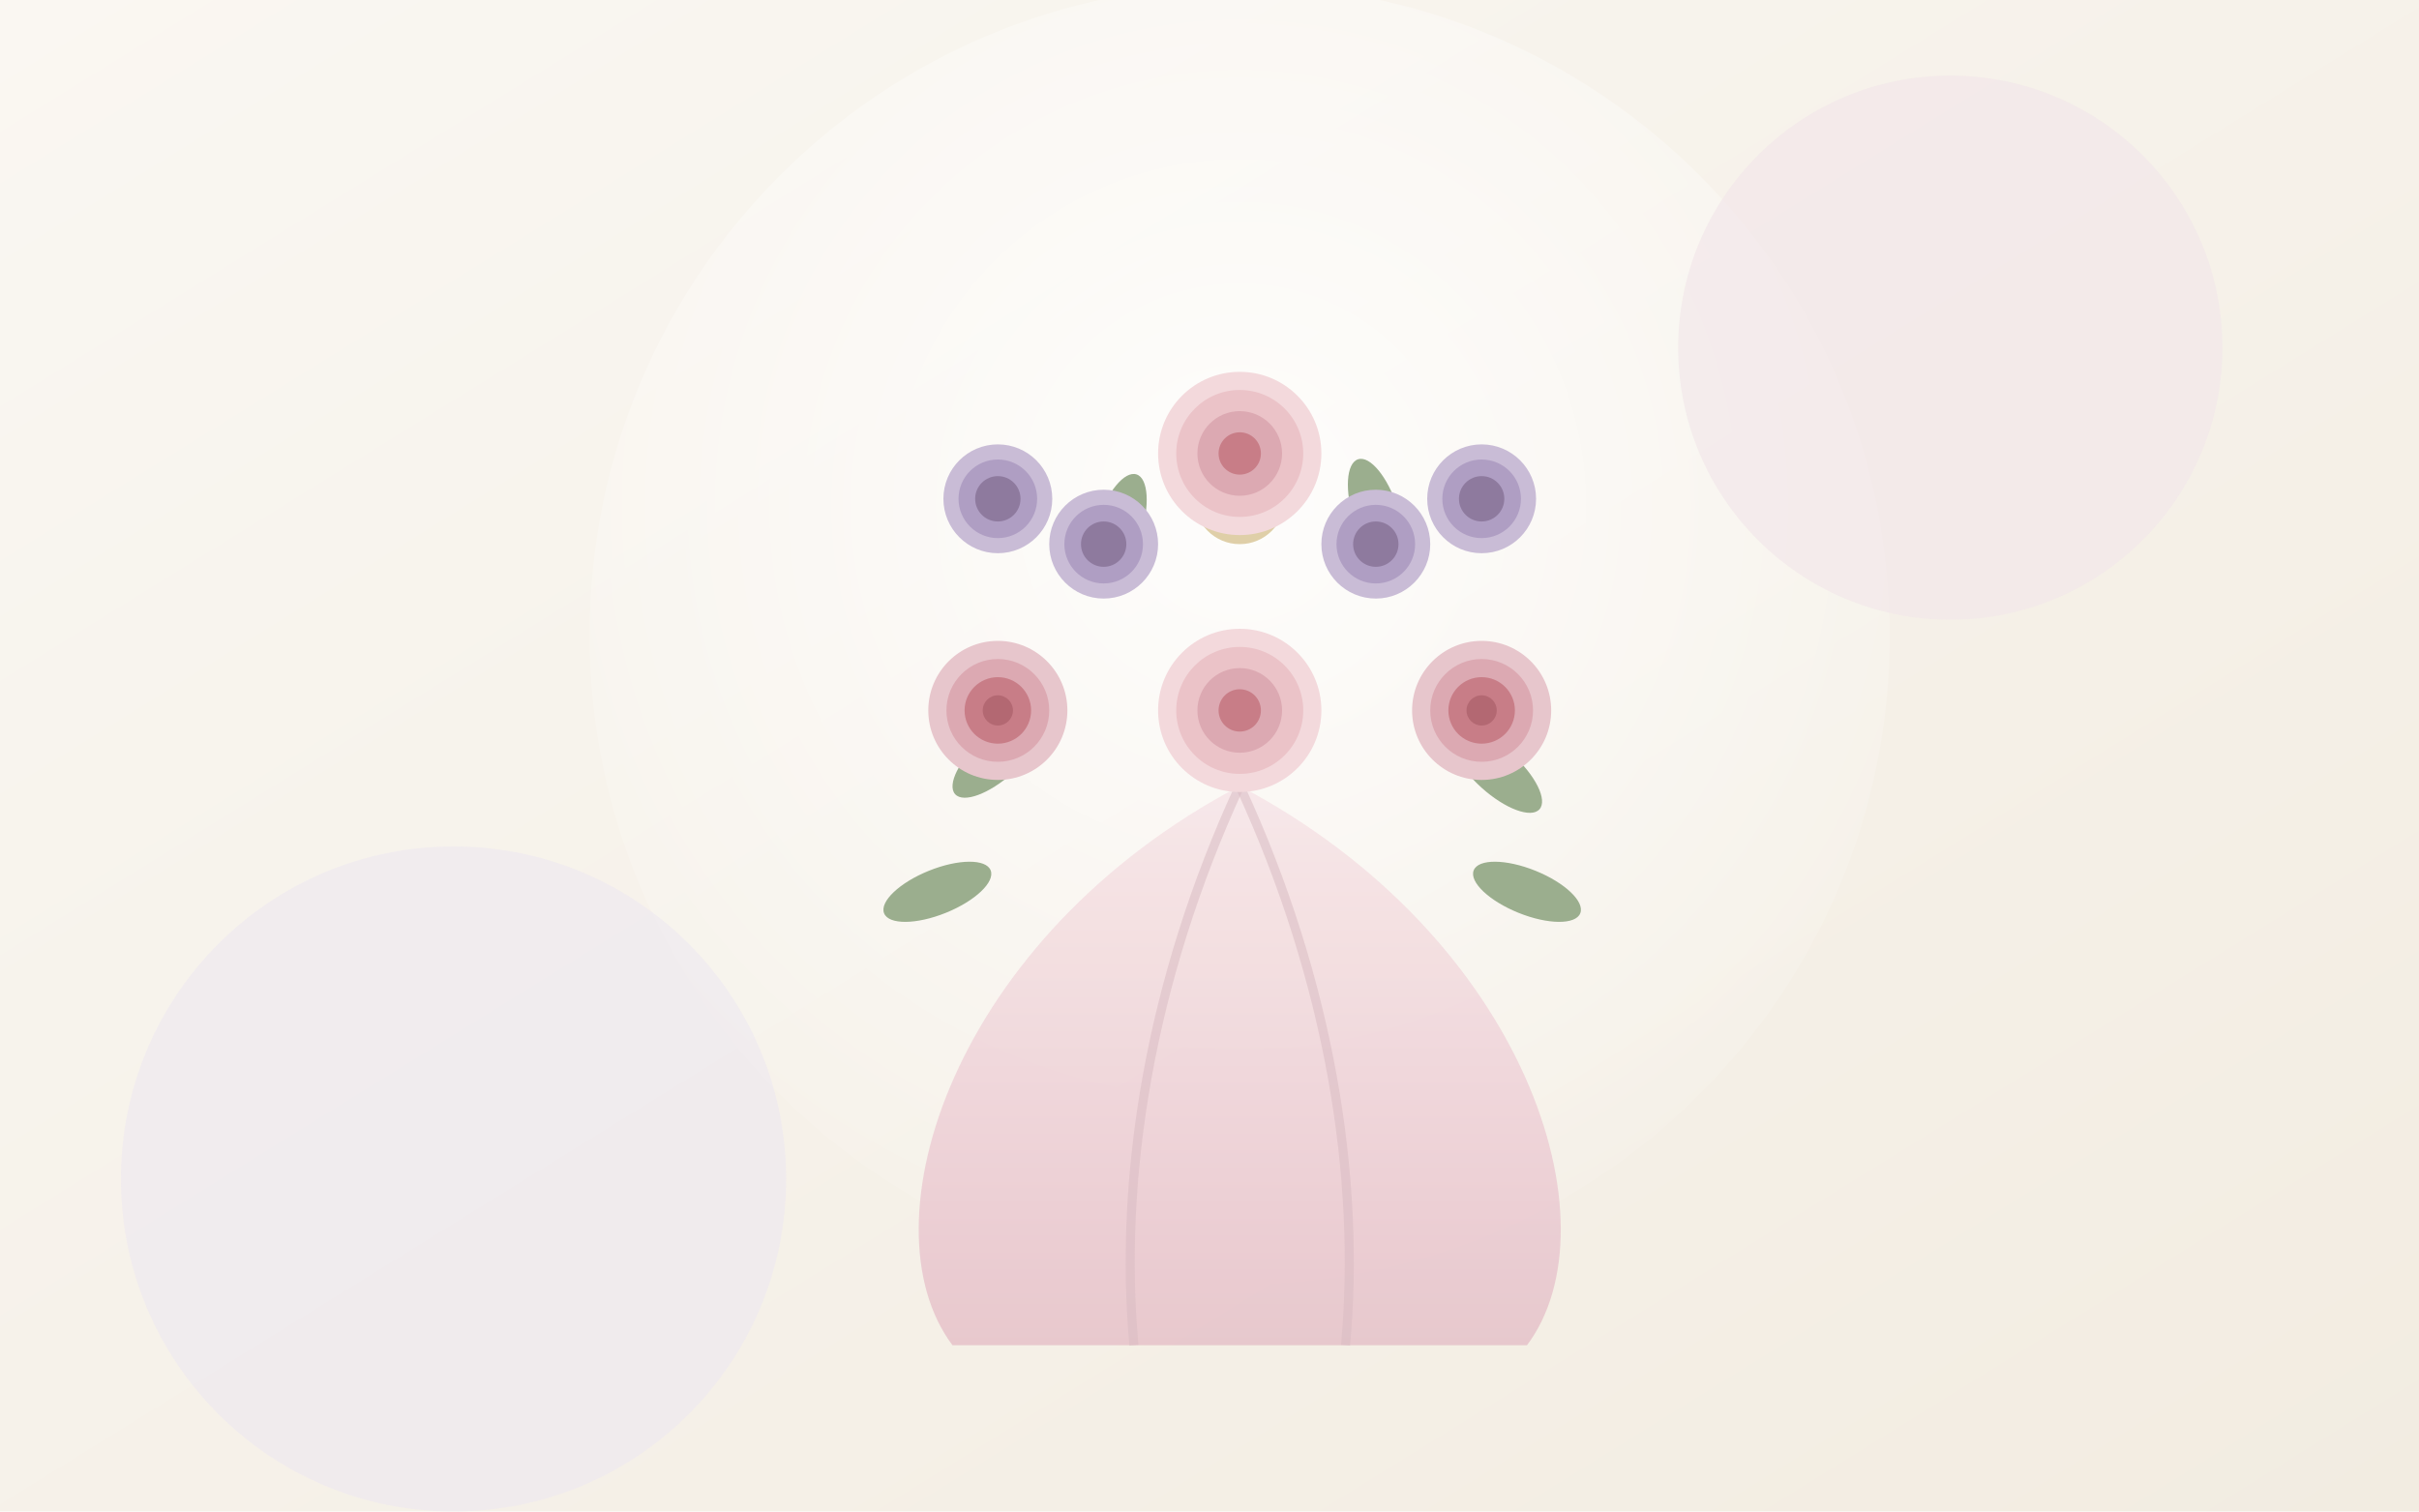
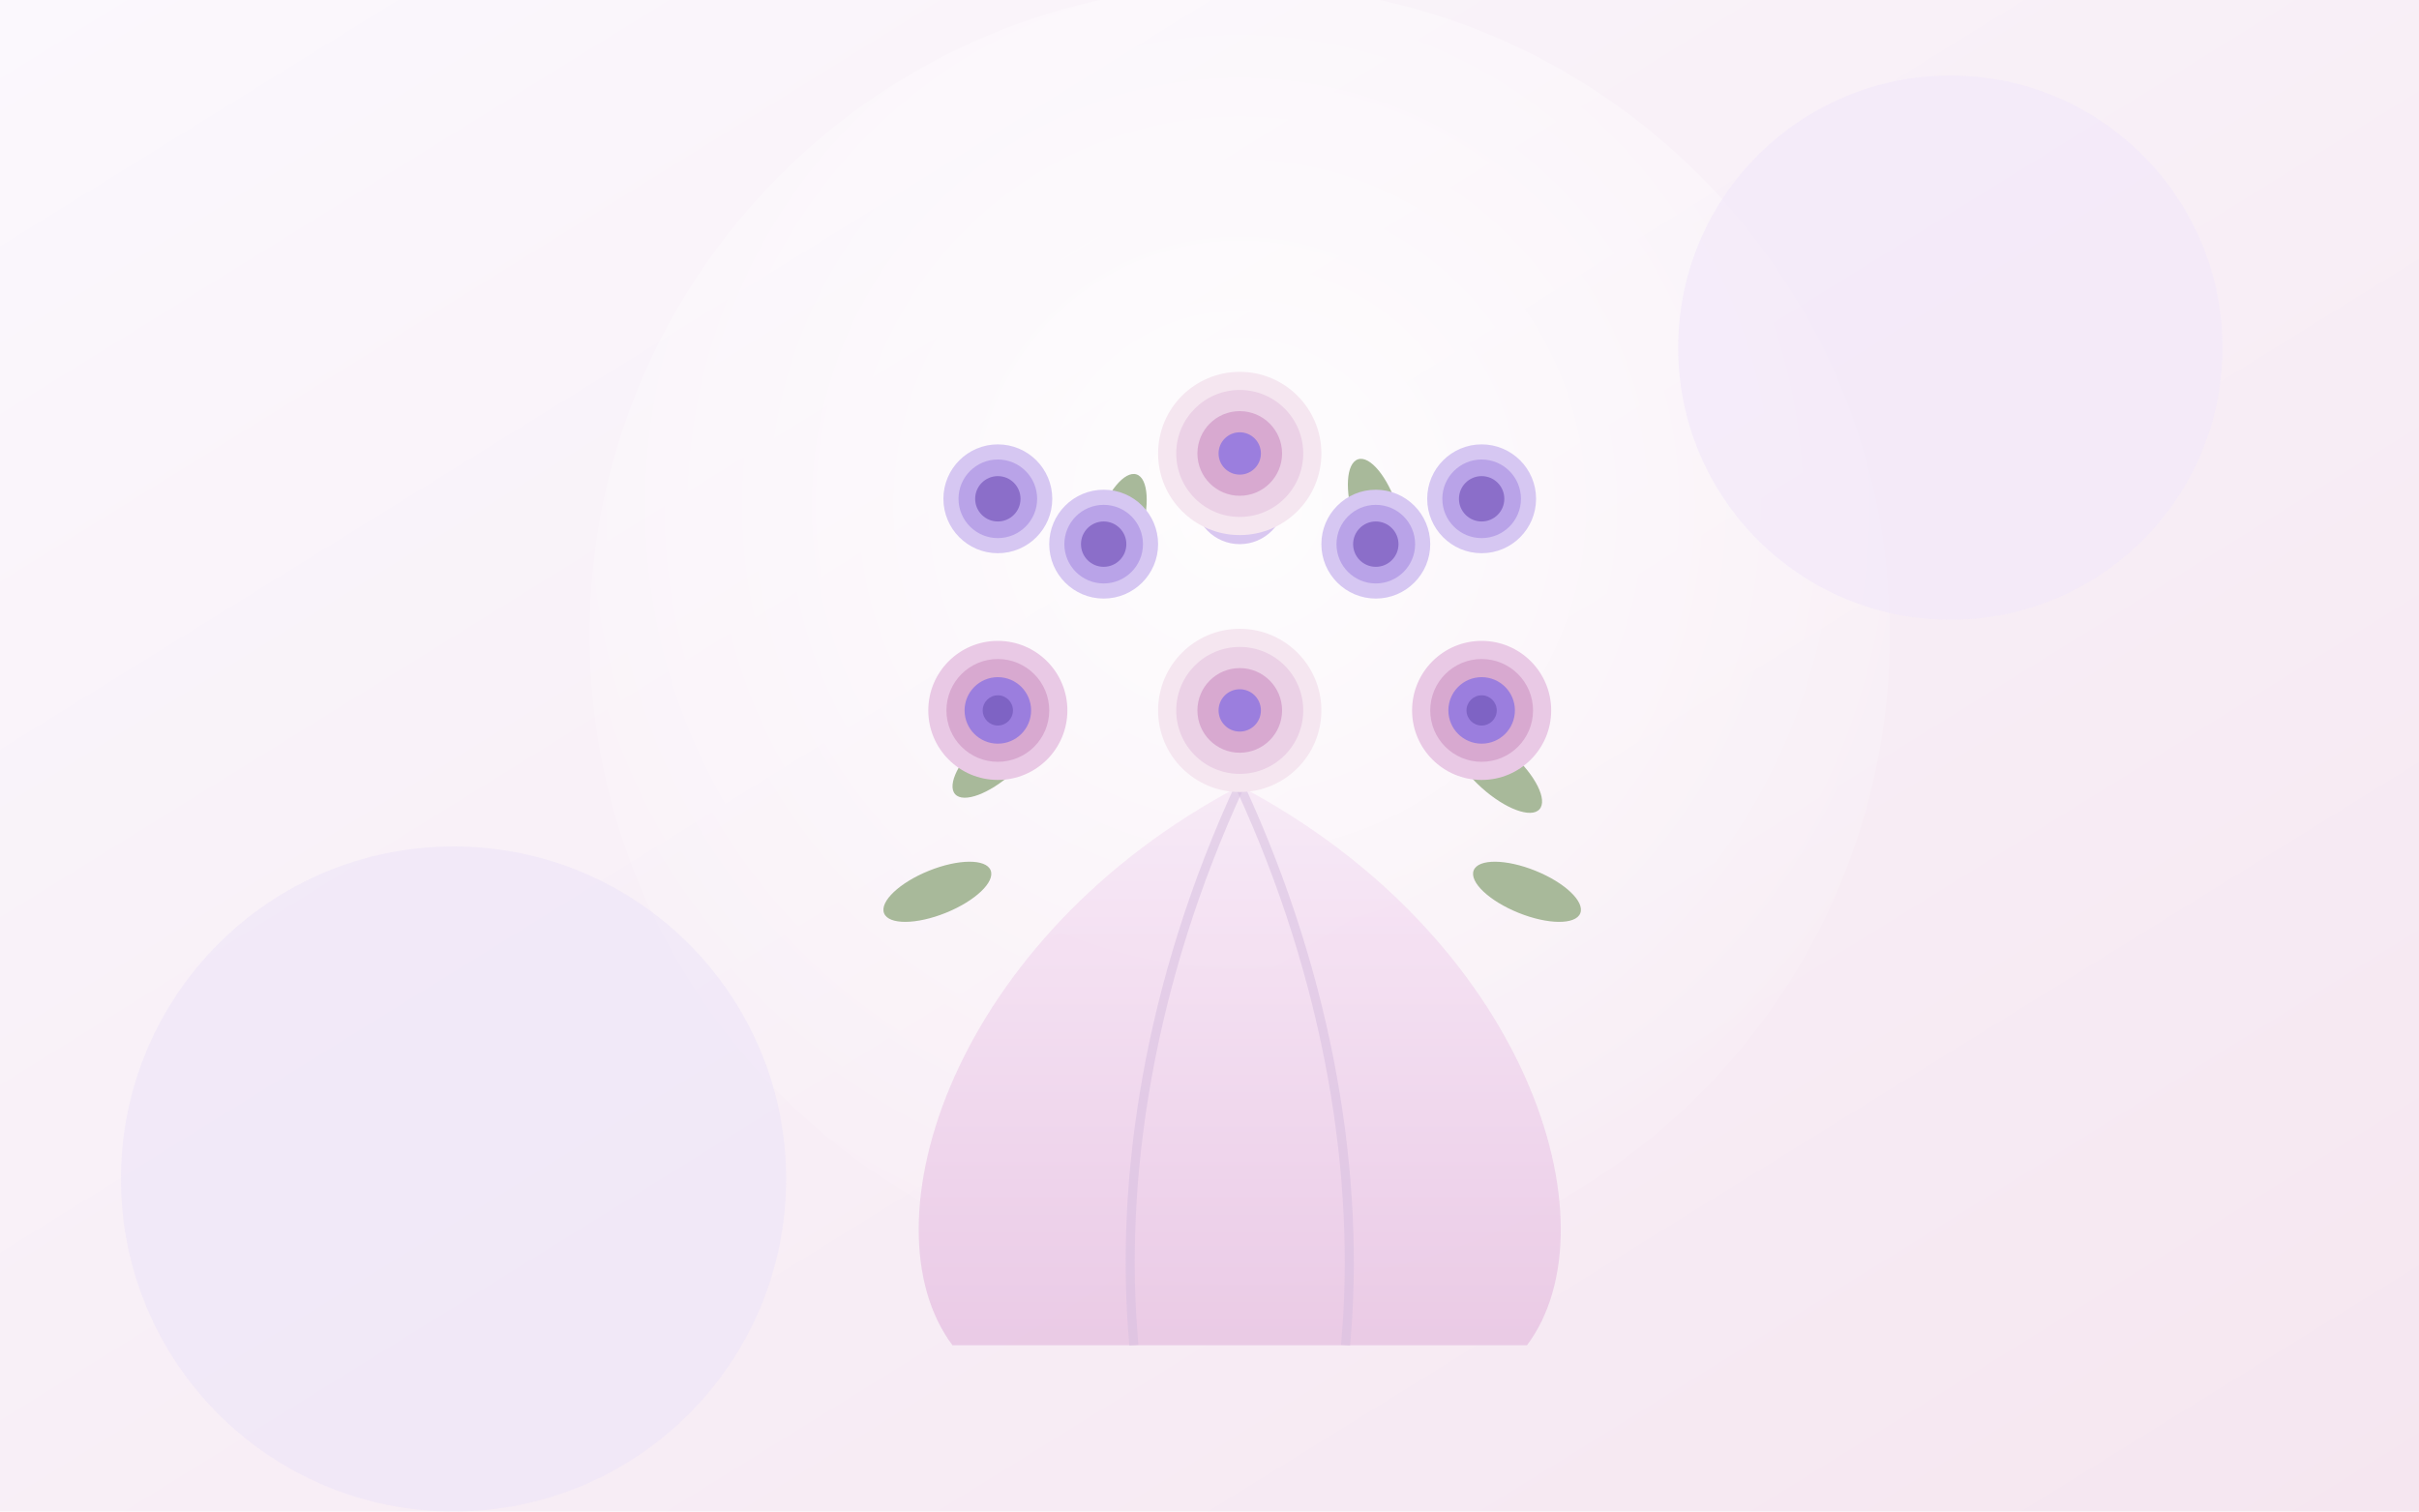
- <svg xmlns="http://www.w3.org/2000/svg" viewBox="0 0 1600 1000" width="1600" height="1000" role="img" aria-label="Иллюстрация букета Sirelis в пудрово-сиреневой палитре">
+ <svg xmlns="http://www.w3.org/2000/svg" viewBox="0 0 1600 1000" width="1600" height="1000" role="img" aria-label="Иллюстрация букета Магия цветов 58 в пудрово-сиреневой палитре">
  <defs>
    <linearGradient id="heroBg" x1="0" y1="0" x2="1" y2="1">
-       <stop offset="0" stop-color="#FAF7F2" />
-       <stop offset="1" stop-color="#F2ECE1" />
+       <stop offset="0" stop-color="#FBF8FD" />
+       <stop offset="1" stop-color="#F5E6F0" />
    </linearGradient>
    <radialGradient id="heroGlow" cx="0.5" cy="0.4" r="0.65">
      <stop offset="0" stop-color="#FFFFFF" stop-opacity="0.85" />
      <stop offset="1" stop-color="#FFFFFF" stop-opacity="0" />
    </radialGradient>
    <linearGradient id="heroWrap" x1="0" y1="0" x2="0" y2="1">
-       <stop offset="0" stop-color="#F7E7E9" />
-       <stop offset="1" stop-color="#E7C6CC" />
+       <stop offset="0" stop-color="#F7E9F6" />
+       <stop offset="1" stop-color="#E9C9E5" />
    </linearGradient>
    <g id="heroRose">
-       <circle r="46" fill="#E7C6CC" />
-       <circle r="34" fill="#DCA9B2" />
-       <circle r="22" fill="#C87D87" />
-       <circle r="10" fill="#B36872" />
+       <circle r="46" fill="#E9C9E5" />
+       <circle r="34" fill="#D8A9D0" />
+       <circle r="22" fill="#9B7EDE" />
+       <circle r="10" fill="#7E63C4" />
    </g>
    <g id="heroLilac">
-       <circle r="36" fill="#C9BCD6" />
-       <circle r="26" fill="#AF9EC3" />
-       <circle r="15" fill="#8E7A9E" />
+       <circle r="36" fill="#D6C7F2" />
+       <circle r="26" fill="#B9A3E8" />
+       <circle r="15" fill="#8B6EC9" />
    </g>
    <g id="heroPeony">
-       <circle r="54" fill="#F3D9DC" />
-       <circle r="42" fill="#EBC3C8" />
-       <circle r="28" fill="#DCA9B2" />
-       <circle r="14" fill="#C87D87" />
+       <circle r="54" fill="#F5E6F0" />
+       <circle r="42" fill="#EBD1E6" />
+       <circle r="28" fill="#D8A9D0" />
+       <circle r="14" fill="#9B7EDE" />
    </g>
    <g id="heroGold">
-       <circle r="30" fill="#DFCFA8" />
-       <circle r="20" fill="#C7B182" />
-       <circle r="10" fill="#B59B6D" />
+       <circle r="30" fill="#D9C7F0" />
+       <circle r="20" fill="#C2A9E6" />
+       <circle r="10" fill="#A9749E" />
    </g>
    <g id="heroLeaf">
-       <ellipse rx="38" ry="15" fill="#9BAE8E" />
+       <ellipse rx="38" ry="15" fill="#A8B99A" />
    </g>
  </defs>
  <rect width="1600" height="1000" fill="url(#heroBg)" />
  <circle cx="820" cy="420" r="430" fill="url(#heroGlow)" />
-   <circle cx="1290" cy="230" r="180" fill="#F2E7E9" opacity="0.7" />
-   <circle cx="300" cy="780" r="220" fill="#EDE7F0" opacity="0.6" />
+   <circle cx="1290" cy="230" r="180" fill="#F2E8FA" opacity="0.7" />
+   <circle cx="300" cy="780" r="220" fill="#EDE4F8" opacity="0.6" />
  <g transform="translate(820 520)">
    <use href="#heroLeaf" transform="translate(-160 -20) rotate(-42)" />
    <use href="#heroLeaf" transform="translate(170 -10) rotate(42)" />
    <use href="#heroLeaf" transform="translate(-200 70) rotate(-22)" />
    <use href="#heroLeaf" transform="translate(190 70) rotate(22)" />
    <use href="#heroLeaf" transform="translate(-80 -170) rotate(-72)" />
    <use href="#heroLeaf" transform="translate(90 -180) rotate(72)" />
  </g>
  <path d="M820 520 C 630 620 570 810 630 890 L 1010 890 C 1070 810 1010 620 820 520 Z" fill="url(#heroWrap)" opacity="0.95" />
-   <path d="M820 520 C 760 650 740 780 750 890" stroke="#D9BCC2" stroke-width="6" fill="none" opacity="0.55" />
-   <path d="M820 520 C 880 650 900 780 890 890" stroke="#D9BCC2" stroke-width="6" fill="none" opacity="0.55" />
+   <path d="M820 520 C 760 650 740 780 750 890" stroke="#D7BFE0" stroke-width="6" fill="none" opacity="0.55" />
+   <path d="M820 520 C 880 650 900 780 890 890" stroke="#D7BFE0" stroke-width="6" fill="none" opacity="0.55" />
  <use href="#heroPeony" transform="translate(820 470)" />
  <use href="#heroRose" transform="translate(660 470)" />
  <use href="#heroRose" transform="translate(980 470)" />
  <use href="#heroLilac" transform="translate(730 360)" />
  <use href="#heroLilac" transform="translate(910 360)" />
  <use href="#heroGold" transform="translate(820 330)" />
  <use href="#heroPeony" transform="translate(820 300) scale(-1 1)" />
  <use href="#heroLilac" transform="translate(660 330) scale(-1 1)" />
  <use href="#heroLilac" transform="translate(980 330)" />
</svg>
